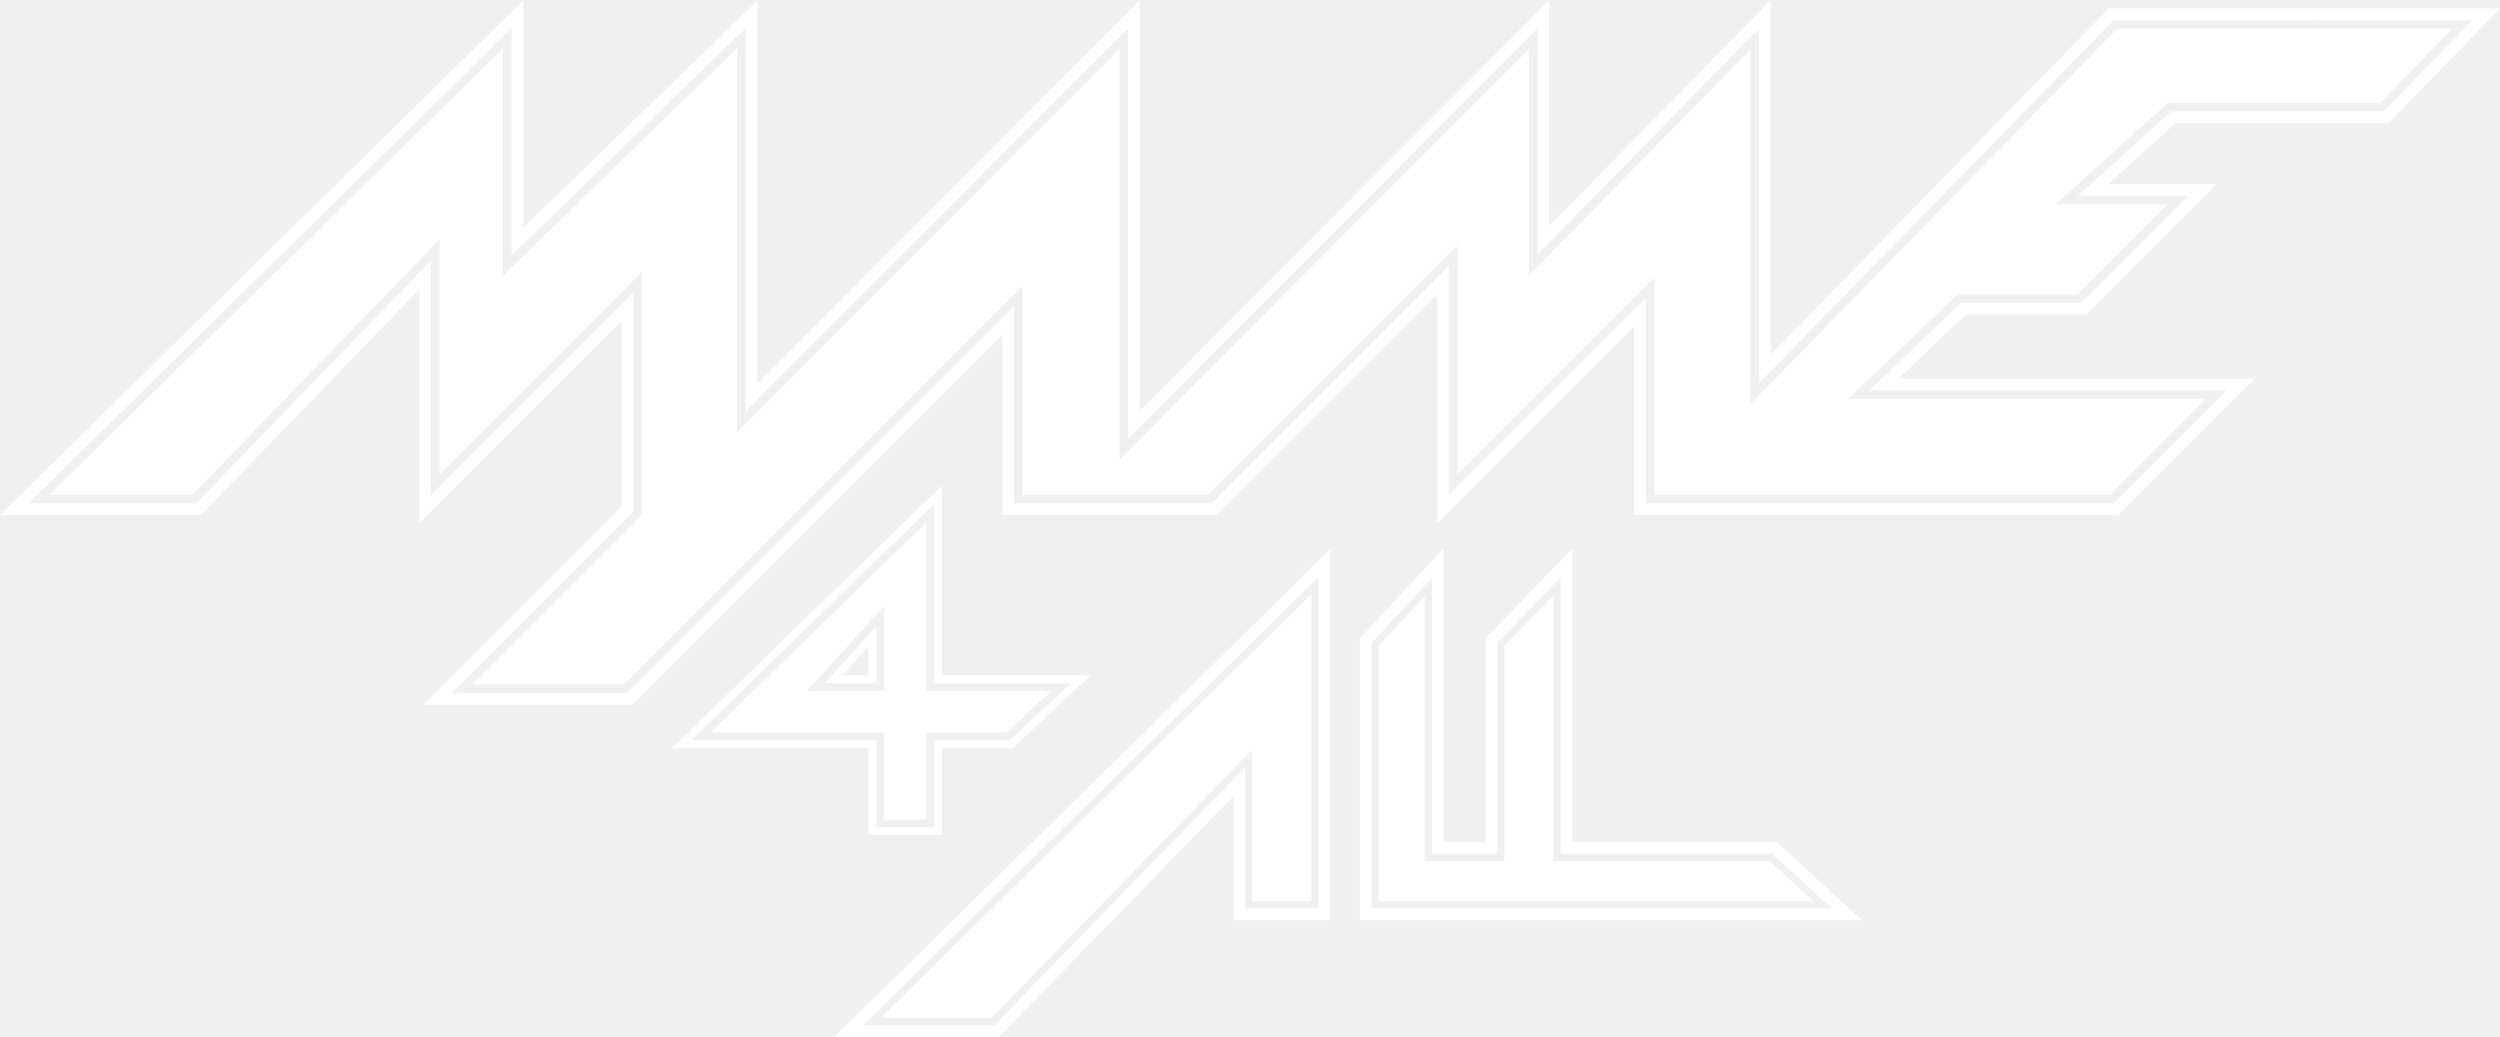
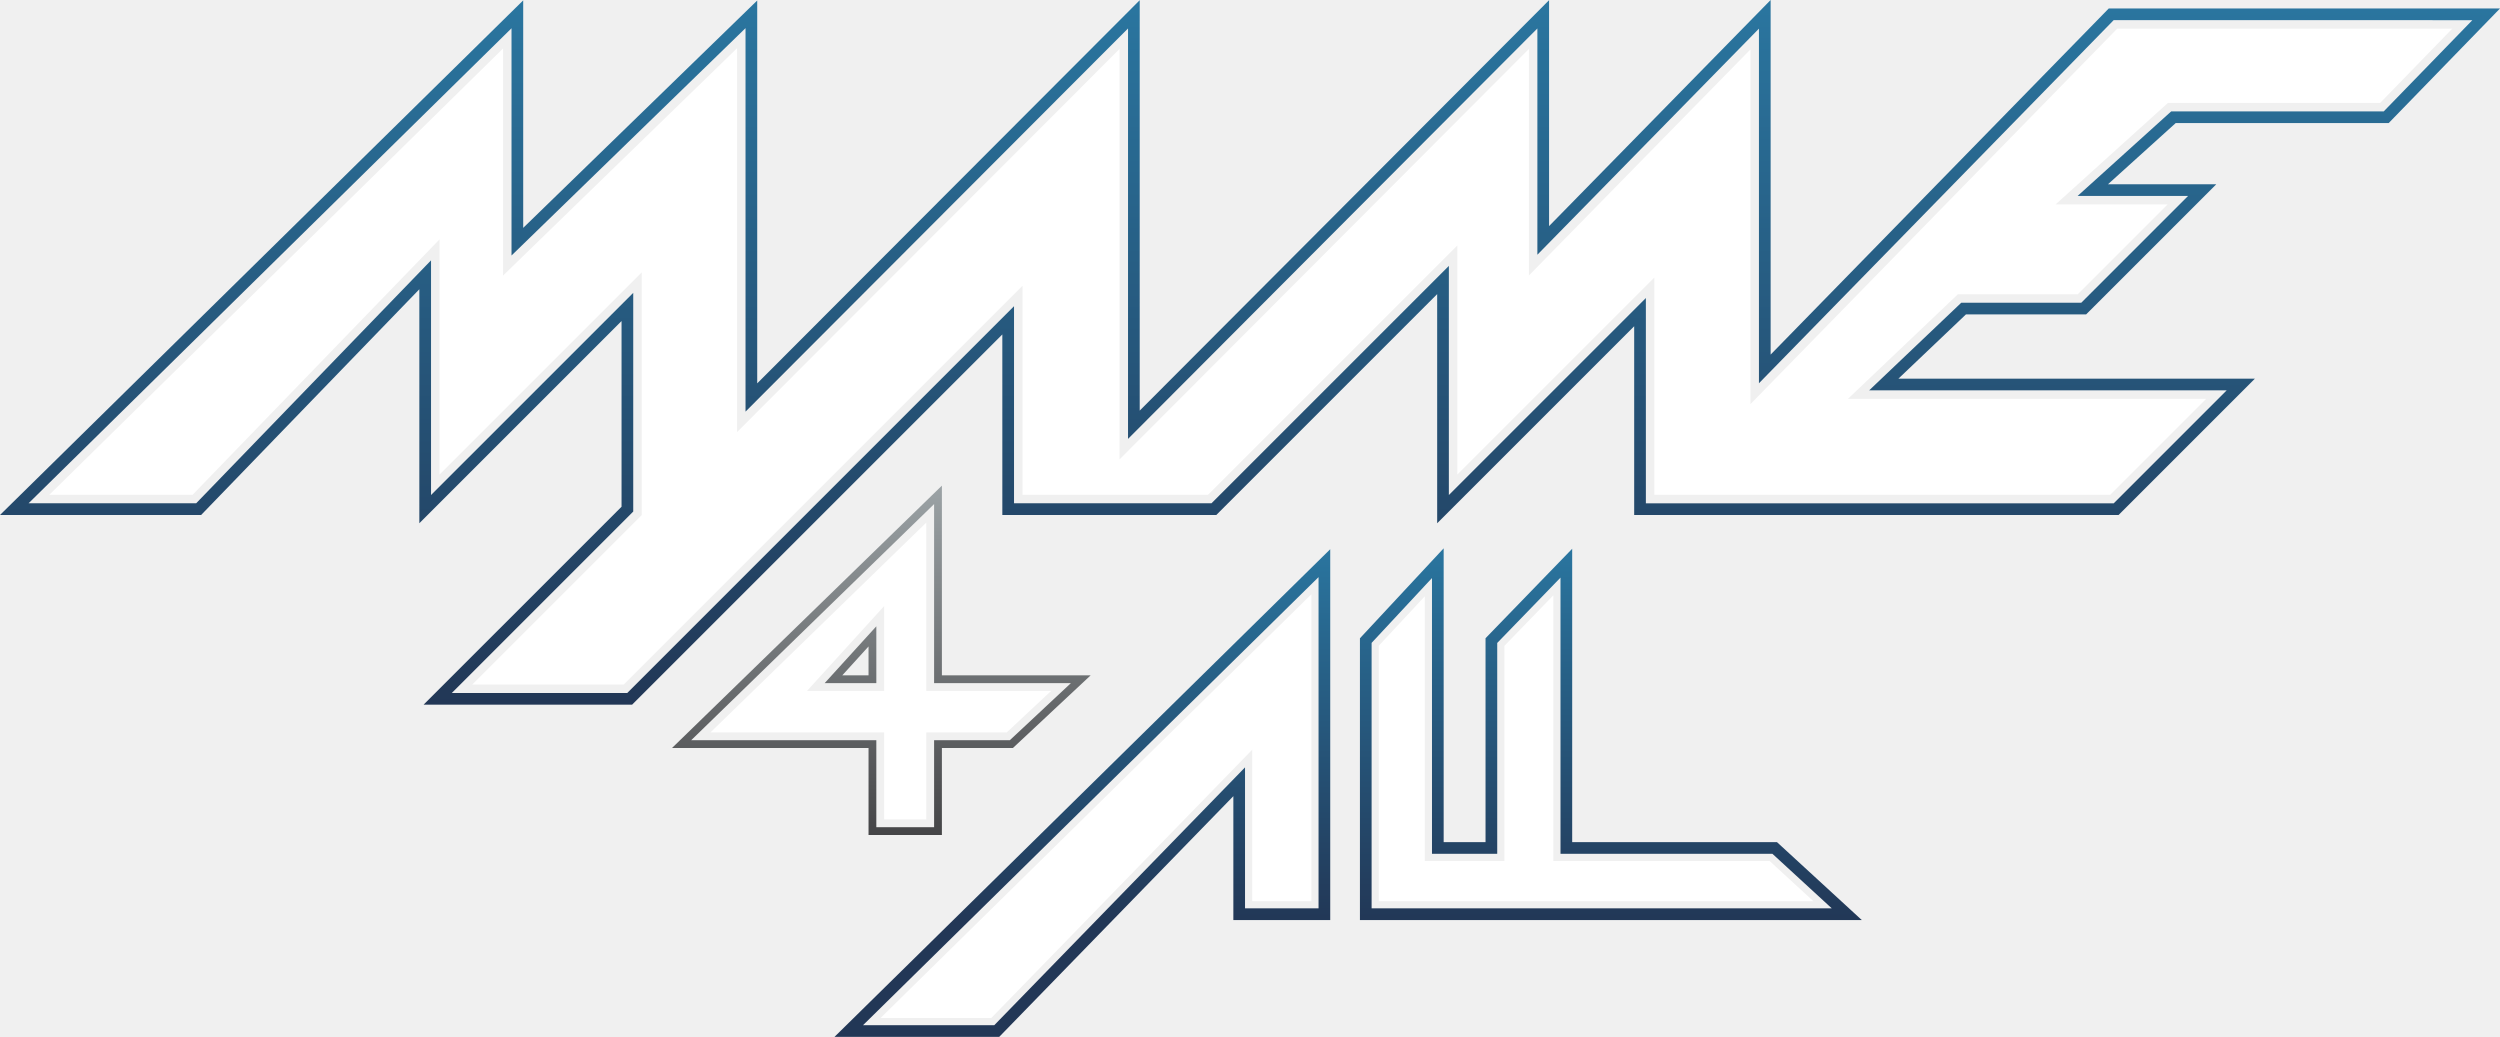
- <svg xmlns="http://www.w3.org/2000/svg" xmlns:xlink="http://www.w3.org/1999/xlink" enable-background="new -54.704 -17.335 641.883 266.225" height="1592.659" viewBox="-54.704 -17.335 3840 1592.659" width="3840" version="1.1" id="svg15">
-   <defs id="defs15" />
+ <svg xmlns="http://www.w3.org/2000/svg" xmlns:xlink="http://www.w3.org/1999/xlink" enable-background="new -54.704 -17.335 641.883 266.225" height="1592.659" viewBox="-54.704 -17.335 3840 1592.659" width="3840">
  <linearGradient id="a">
-     <stop offset=".005" stop-color="#cbecfc" id="stop1" />
-     <stop offset=".401" stop-color="#bbe3f7" id="stop2" />
-     <stop offset=".543" stop-color="#2793c8" id="stop3" />
-     <stop offset="1" stop-color="#1e8ec5" id="stop4" />
+     <stop offset="0" stop-color="#2a76a0" />
+     <stop offset="1" stop-color="#223756" />
  </linearGradient>
-   <linearGradient id="b" gradientTransform="matrix(5.98238,0,0,-5.98238,4185.033,2534.51)" gradientUnits="userSpaceOnUse" x1="-387.703" x2="-387.703" xlink:href="#a" y1="422.882" y2="243.83" />
-   <linearGradient id="c">
-     <stop offset="0" stop-color="#2a76a0" id="stop5" />
-     <stop offset="1" stop-color="#223756" id="stop6" />
+   <linearGradient id="b" gradientUnits="userSpaceOnUse" x1="1865.292" x2="1865.292" xlink:href="#a" y1="-19.644" y2="1065.162" />
+   <linearGradient id="c" gradientUnits="userSpaceOnUse" x1="1299.025" x2="1299.025" y1="725.163" y2="1265.571">
+     <stop offset=".005" stop-color="#9ca3a6" />
+     <stop offset="1" stop-color="#454547" />
  </linearGradient>
-   <linearGradient id="d" gradientUnits="userSpaceOnUse" x1="266.238" x2="266.238" xlink:href="#c" y1="-17.721" y2="163.613" gradientTransform="matrix(5.98238,0,0,5.98238,272.5561,86.36956)" />
-   <linearGradient id="e" gradientUnits="userSpaceOnUse" x1="171.582" x2="171.582" y1="106.779" y2="197.113" gradientTransform="matrix(5.98238,0,0,5.98238,272.5561,86.36956)">
-     <stop offset=".005" stop-color="#9ca3a6" id="stop7" />
-     <stop offset="1" stop-color="#454547" id="stop8" />
-   </linearGradient>
-   <linearGradient id="f" gradientTransform="matrix(5.98238,0,0,-5.98238,4185.033,2534.51)" gradientUnits="userSpaceOnUse" x1="-429.724" x2="-429.724" xlink:href="#a" y1="284.818" y2="154.63" />
-   <linearGradient id="g" gradientUnits="userSpaceOnUse" x1="223.192" x2="223.192" xlink:href="#c" y1="122.279" y2="219.613" gradientTransform="matrix(5.98238,0,0,5.98238,272.5561,86.36956)" />
-   <linearGradient id="h" gradientTransform="matrix(5.98238,0,0,-5.98238,4185.033,2534.51)" gradientUnits="userSpaceOnUse" x1="-296.286" x2="-296.286" xlink:href="#a" y1="284.835" y2="153.835" />
-   <linearGradient id="i" gradientUnits="userSpaceOnUse" x1="358.889" x2="358.889" xlink:href="#c" y1="122.279" y2="219.613" gradientTransform="matrix(5.98238,0,0,5.98238,272.5561,86.36956)" />
-   <g id="g15">
-     <path id="path8" style="fill:#ffffff;stroke-width:5.982" d="m 2671.76,564.715 c -12.582,12.883 -25.164,25.766 -37.746,38.648 0,-181.604 0,-363.208 0,-544.812 -113.436,115.755 -226.871,231.51 -340.307,347.266 0,-115.977 0,-231.954 0,-347.932 -209.593,210.143 -419.187,420.286 -628.779,630.43 0,-210.158 0,-420.315 0,-630.473 -195.841,196.184 -391.682,392.369 -587.523,588.553 0,-196.557 0,-393.113 0,-589.67 C 957.591,173.144 837.778,289.563 717.965,405.982 c 0,-116.276 0,-232.552 0,-348.828 C 485.634,285.675 253.303,514.196 20.973,742.717 c 73.369,0 146.738,0 220.107,0 126.434,-130.78 252.866,-261.561 379.301,-392.34 0,120.41 0,240.82 0,361.23 103.529,-103.529 207.057,-207.057 310.586,-310.586 0,124.268 0,248.536 0,372.805 -86.76,86.76 -173.52,173.521 -260.279,260.281 77.553,0 155.105,0 232.658,0 204.173,-204.173 408.346,-408.346 612.519,-612.52 0,107.043 0,214.086 0,321.129 94.946,0 189.892,0 284.838,0 127.692,-127.69 255.384,-255.38 383.076,-383.07 0,117.32 0,234.641 0,351.961 100.869,-100.868 201.738,-201.737 302.607,-302.605 0,111.238 0,222.477 0,333.715 233.412,0 466.824,0 700.236,0 49.145,-49.145 98.29,-98.29 147.436,-147.436 -183.442,0 -366.884,0 -550.326,0 56.297,-53.553 112.596,-107.105 168.895,-160.656 61.38,0 122.759,0 184.139,0 45.987,-45.989 91.974,-91.978 137.961,-137.967 -57.353,0 -114.706,0 -172.059,0 57.528,-51.972 115.055,-103.945 172.582,-155.918 108.649,0 217.298,0 325.947,0 36.938,-38.024 73.875,-76.048 110.812,-114.072 -171.548,0 -343.096,0 -514.645,0 C 3022.163,206.017 2846.962,385.366 2671.76,564.715 Z" />
-     <path d="M 595.892,1065.081 899.994,760.997 V 475.793 L 589.407,786.362 589.395,426.97 254.214,773.685 H -54.704 L 748.939,-16.761 V 332.682 L 1108.378,-16.569 V 571.511 L 1695.902,-17.024 1695.89,613.381 2324.668,-17.048 V 329.942 L 2664.988,-17.335 V 527.313 L 3184.324,-4.317 h 579.74 v 8.986 -8.986 h 21.232 L 3614.308,171.702 h -327.14 l -104.004,93.971 h 166.352 l -199.925,199.919 -184.586,-0.012 -103.794,98.733 h 547.609 L 3199.448,773.685 H 2455.401 V 483.773 L 2152.794,786.38 V 434.418 L 1813.522,773.685 h -328.636 l -0.012,-277.313 -568.703,568.709 z M 917.941,768.427 639.252,1047.122 H 908.734 L 1502.839,453 v 302.72 h 303.247 l 364.668,-364.65 v 351.961 l 302.601,-302.577 v 315.283 h 718.657 l 173.477,-173.489 h -549.153 l 141.483,-134.604 h 184.335 l 164.013,-164.019 H 3136.525 L 3280.251,153.767 H 3606.698 L 3742.809,13.648 3191.868,13.63 2647.028,571.361 V 26.653 L 2306.709,373.931 V 26.366 L 1677.943,656.807 V 26.366 L 1090.425,614.925 V 25.894 L 730.992,375.133 V 26.073 L -10.835,755.72 H 246.605 L 607.36,382.563 V 743.043 L 917.947,432.474 Z" fill="url(#d)" id="path9" style="fill:#ffffff;stroke-width:5.982" />
-     <path id="path10" style="fill:#ffffff;stroke-width:5.982" d="m 1036.557,1107.647 c 88.933,0 177.866,0 266.799,0 0,44.537 0,89.074 0,133.611 21.569,0 43.138,0 64.707,0 0,-44.537 0,-89.074 0,-133.611 41.188,0 82.376,0 123.564,0 22.725,-21.236 45.45,-42.473 68.176,-63.709 -63.913,0 -127.827,0 -191.74,0 0,-86.185 0,-172.37 0,-258.555 -110.502,107.421 -221.004,214.842 -331.506,322.264 z m 266.799,-188.898 c 0,41.73 0,83.46 0,125.189 -39.504,0 -79.008,0 -118.512,0 39.503,-43.455 79.007,-86.909 118.512,-130.363 0,1.725 0,3.449 0,5.174 z" />
-     <path d="M 1279.367,1265.239 V 1131.629 H 977.472 L 1392.045,728.608 v 291.342 h 228.533 l -119.498,111.679 -109.035,-0.012 v 133.622 z m -272.408,-145.587 h 284.378 v 133.617 h 88.737 v -133.617 h 116.285 l 93.876,-87.738 h -204.179 v -5.976 h 5.988 -5.988 v 5.976 h -5.982 V 756.929 Z m 205.046,-87.738 79.338,-87.259 v 81.283 5.976 z m 73.35,-5.976 v -5.988 z m -46.292,-5.988 h 40.303 v -44.347 z" fill="url(#e)" id="path11" style="fill:#ffffff;stroke-width:5.982" />
-     <path id="path12" style="fill:#ffffff;stroke-width:5.982" d="m 1297.812,1546.35 c 56.682,0 113.363,0 170.045,0 133.613,-137.37 267.226,-274.74 400.84,-412.109 0,77.546 0,155.093 0,232.639 30.288,0 60.577,0 90.865,0 0,-157.149 0,-314.298 0,-471.447 -220.583,216.973 -441.167,433.945 -661.75,650.918 z" />
-     <path d="m 1248.97,1575.324 v -8.974 l 6.282,6.389 -6.282,-6.389 v 8.974 h -21.937 l 761.491,-749.048 v 569.57 h -148.8 v -190.281 l -359.649,369.759 z m 21.901,-17.947 201.612,-0.012 385.17,-395.998 v 216.532 h 112.929 V 869.122 Z" fill="url(#g)" id="path13" style="fill:#ffffff;stroke-width:5.982" />
-     <path id="path14" style="fill:#ffffff;stroke-width:5.982" d="m 2256.051,974.723 c 0,110.152 0,220.303 0,330.455 -40.751,0 -81.501,0 -122.252,0 0,-135.534 0,-271.068 0,-406.602 -23.558,25.311 -47.116,50.621 -70.674,75.932 0,130.79 0,261.581 0,392.371 222.497,0 444.993,0 667.49,0 -22.38,-20.567 -44.759,-41.134 -67.139,-61.701 -110.755,0 -221.511,0 -332.266,0 0,-136.022 0,-272.044 0,-408.066 -25.053,25.87 -50.107,51.741 -75.16,77.611 z" />
-     <path d="M 2034.152,1395.847 V 963.069 l 113.061,-121.484 15.554,-16.685 v 451.293 h 64.311 V 962.974 l 133.096,-137.415 v 450.647 h 314.589 l 130.224,119.642 z m 17.935,-425.706 v 407.759 h 706.818 l -91.135,-83.759 h -325.525 l -0.012,-424.264 -97.202,100.366 V 1294.14 H 2144.826 V 870.51 Z" fill="url(#i)" id="path15" style="fill:#ffffff;stroke-width:5.982" />
+   <linearGradient id="d" gradientUnits="userSpaceOnUse" x1="1607.778" x2="1607.778" xlink:href="#a" y1="817.89" y2="1400.175" />
+   <linearGradient id="e" gradientUnits="userSpaceOnUse" x1="2419.568" x2="2419.568" xlink:href="#a" y1="817.89" y2="1400.175" />
+   <g stroke-width="5.982">
+     <path d="m2671.76 564.715c-12.582 12.883-25.164 25.766-37.746 38.648 0-181.604 0-363.208 0-544.812-113.436 115.755-226.871 231.51-340.307 347.266 0-115.977 0-231.954 0-347.932-209.593 210.143-419.187 420.286-628.779 630.43 0-210.158 0-420.315 0-630.473-195.841 196.184-391.682 392.369-587.523 588.553 0-196.557 0-393.113 0-589.67-119.813 116.419-239.627 232.838-359.439 349.258 0-116.276 0-232.552 0-348.828-232.331 228.521-464.661 457.042-696.992 685.563h220.107c126.434-130.78 252.866-261.561 379.301-392.34v361.23c103.529-103.529 207.057-207.057 310.586-310.586v372.805c-86.76 86.76-173.52 173.521-260.279 260.281h232.658c204.173-204.173 408.346-408.346 612.519-612.52v321.129h284.838c127.692-127.69 255.384-255.38 383.076-383.07v351.961c100.869-100.868 201.738-201.737 302.607-302.605v333.715h700.236c49.145-49.145 98.29-98.29 147.436-147.436-183.442 0-366.884 0-550.326 0 56.297-53.553 112.596-107.105 168.895-160.656h184.139c45.987-45.989 91.974-91.978 137.961-137.967-57.353 0-114.706 0-172.059 0 57.528-51.972 115.055-103.945 172.582-155.918h325.947c36.938-38.024 73.875-76.048 110.812-114.072-171.548 0-343.096 0-514.645 0-175.202 179.349-350.404 358.698-525.605 538.047z" fill="#fff" />
+     <path d="m595.892 1065.081 304.102-304.084v-285.204l-310.587 310.569-.012-359.391-335.181 346.715h-308.918l803.643-790.446v349.443l359.439-349.251v588.08l587.524-588.535-.012 630.405 628.778-630.429v346.99l340.32-347.277v544.648l519.336-531.63h579.74v8.986-8.986h21.232l-170.988 176.02h-327.14l-104.004 93.971h166.352l-199.925 199.919-184.586-.012-103.794 98.733h547.609l-209.371 209.371h-744.047v-289.912l-302.607 302.607v-351.961l-339.273 339.267h-328.636l-.012-277.313-568.703 568.709zm322.049-296.654-278.689 278.695h269.482l594.104-594.122v302.72h303.247l364.668-364.65v351.961l302.601-302.577v315.283h718.657l173.477-173.489h-549.153l141.483-134.604h184.335l164.013-164.019h-169.642l143.727-129.86h326.447l136.111-140.119-550.941-.018-544.839 557.731v-544.708l-340.32 347.277v-347.564l-628.766 630.441v-630.441l-587.518 588.559v-589.031l-359.433 349.239v-349.06l-741.827 729.647h257.44l360.755-373.157v360.48l310.587-310.569z" fill="url(#b)" />
+     <path d="m1036.557 1107.647h266.799v133.611h64.707c0-44.537 0-89.074 0-133.611h123.564c22.725-21.236 45.45-42.473 68.176-63.709-63.913 0-127.827 0-191.74 0 0-86.185 0-172.37 0-258.555-110.502 107.421-221.004 214.842-331.506 322.264zm266.799-188.898v125.189c-39.504 0-79.008 0-118.512 0 39.503-43.455 79.007-86.909 118.512-130.363z" fill="#fff" />
+     <path d="m1279.367 1265.239v-133.611h-301.895l414.573-403.021v291.342h228.533l-119.498 111.679-109.035-.012v133.622zm-272.408-145.587h284.378v133.617h88.737v-133.617h116.285l93.876-87.738h-204.179v-5.976h5.988-5.988v5.976h-5.982v-274.986zm205.046-87.738 79.338-87.259v81.283 5.976zm73.35-5.976v-5.988zm-46.292-5.988h40.303v-44.347z" fill="url(#c)" />
+     <path d="m1297.812 1546.35h170.045c133.613-137.37 267.226-274.74 400.84-412.109v232.639h90.865c0-157.149 0-314.298 0-471.447-220.583 216.973-441.167 433.945-661.75 650.918z" fill="#fff" />
+     <path d="m1248.97 1575.324v-8.974l6.282 6.389-6.282-6.389v8.974h-21.937l761.491-749.048v569.57h-148.8v-190.281l-359.649 369.759zm21.901-17.947 201.612-.012 385.17-395.998v216.532h112.929v-508.777z" fill="url(#d)" />
+     <path d="m2256.051 974.723v330.455c-40.751 0-81.501 0-122.252 0 0-135.534 0-271.068 0-406.602-23.558 25.311-47.116 50.621-70.674 75.932v392.371h667.49c-22.38-20.567-44.759-41.134-67.139-61.701-110.755 0-221.511 0-332.266 0 0-136.022 0-272.044 0-408.066-25.053 25.87-50.107 51.741-75.16 77.611z" fill="#fff" />
+     <path d="m2034.152 1395.847v-432.777l113.061-121.484 15.554-16.685v451.293h64.311v-313.22l133.096-137.415v450.647h314.589l130.224 119.642zm17.935-425.706v407.759h706.818l-91.135-83.759h-325.525l-.012-424.264-97.202 100.366v323.898h-100.205v-423.63z" fill="url(#e)" />
  </g>
</svg>
